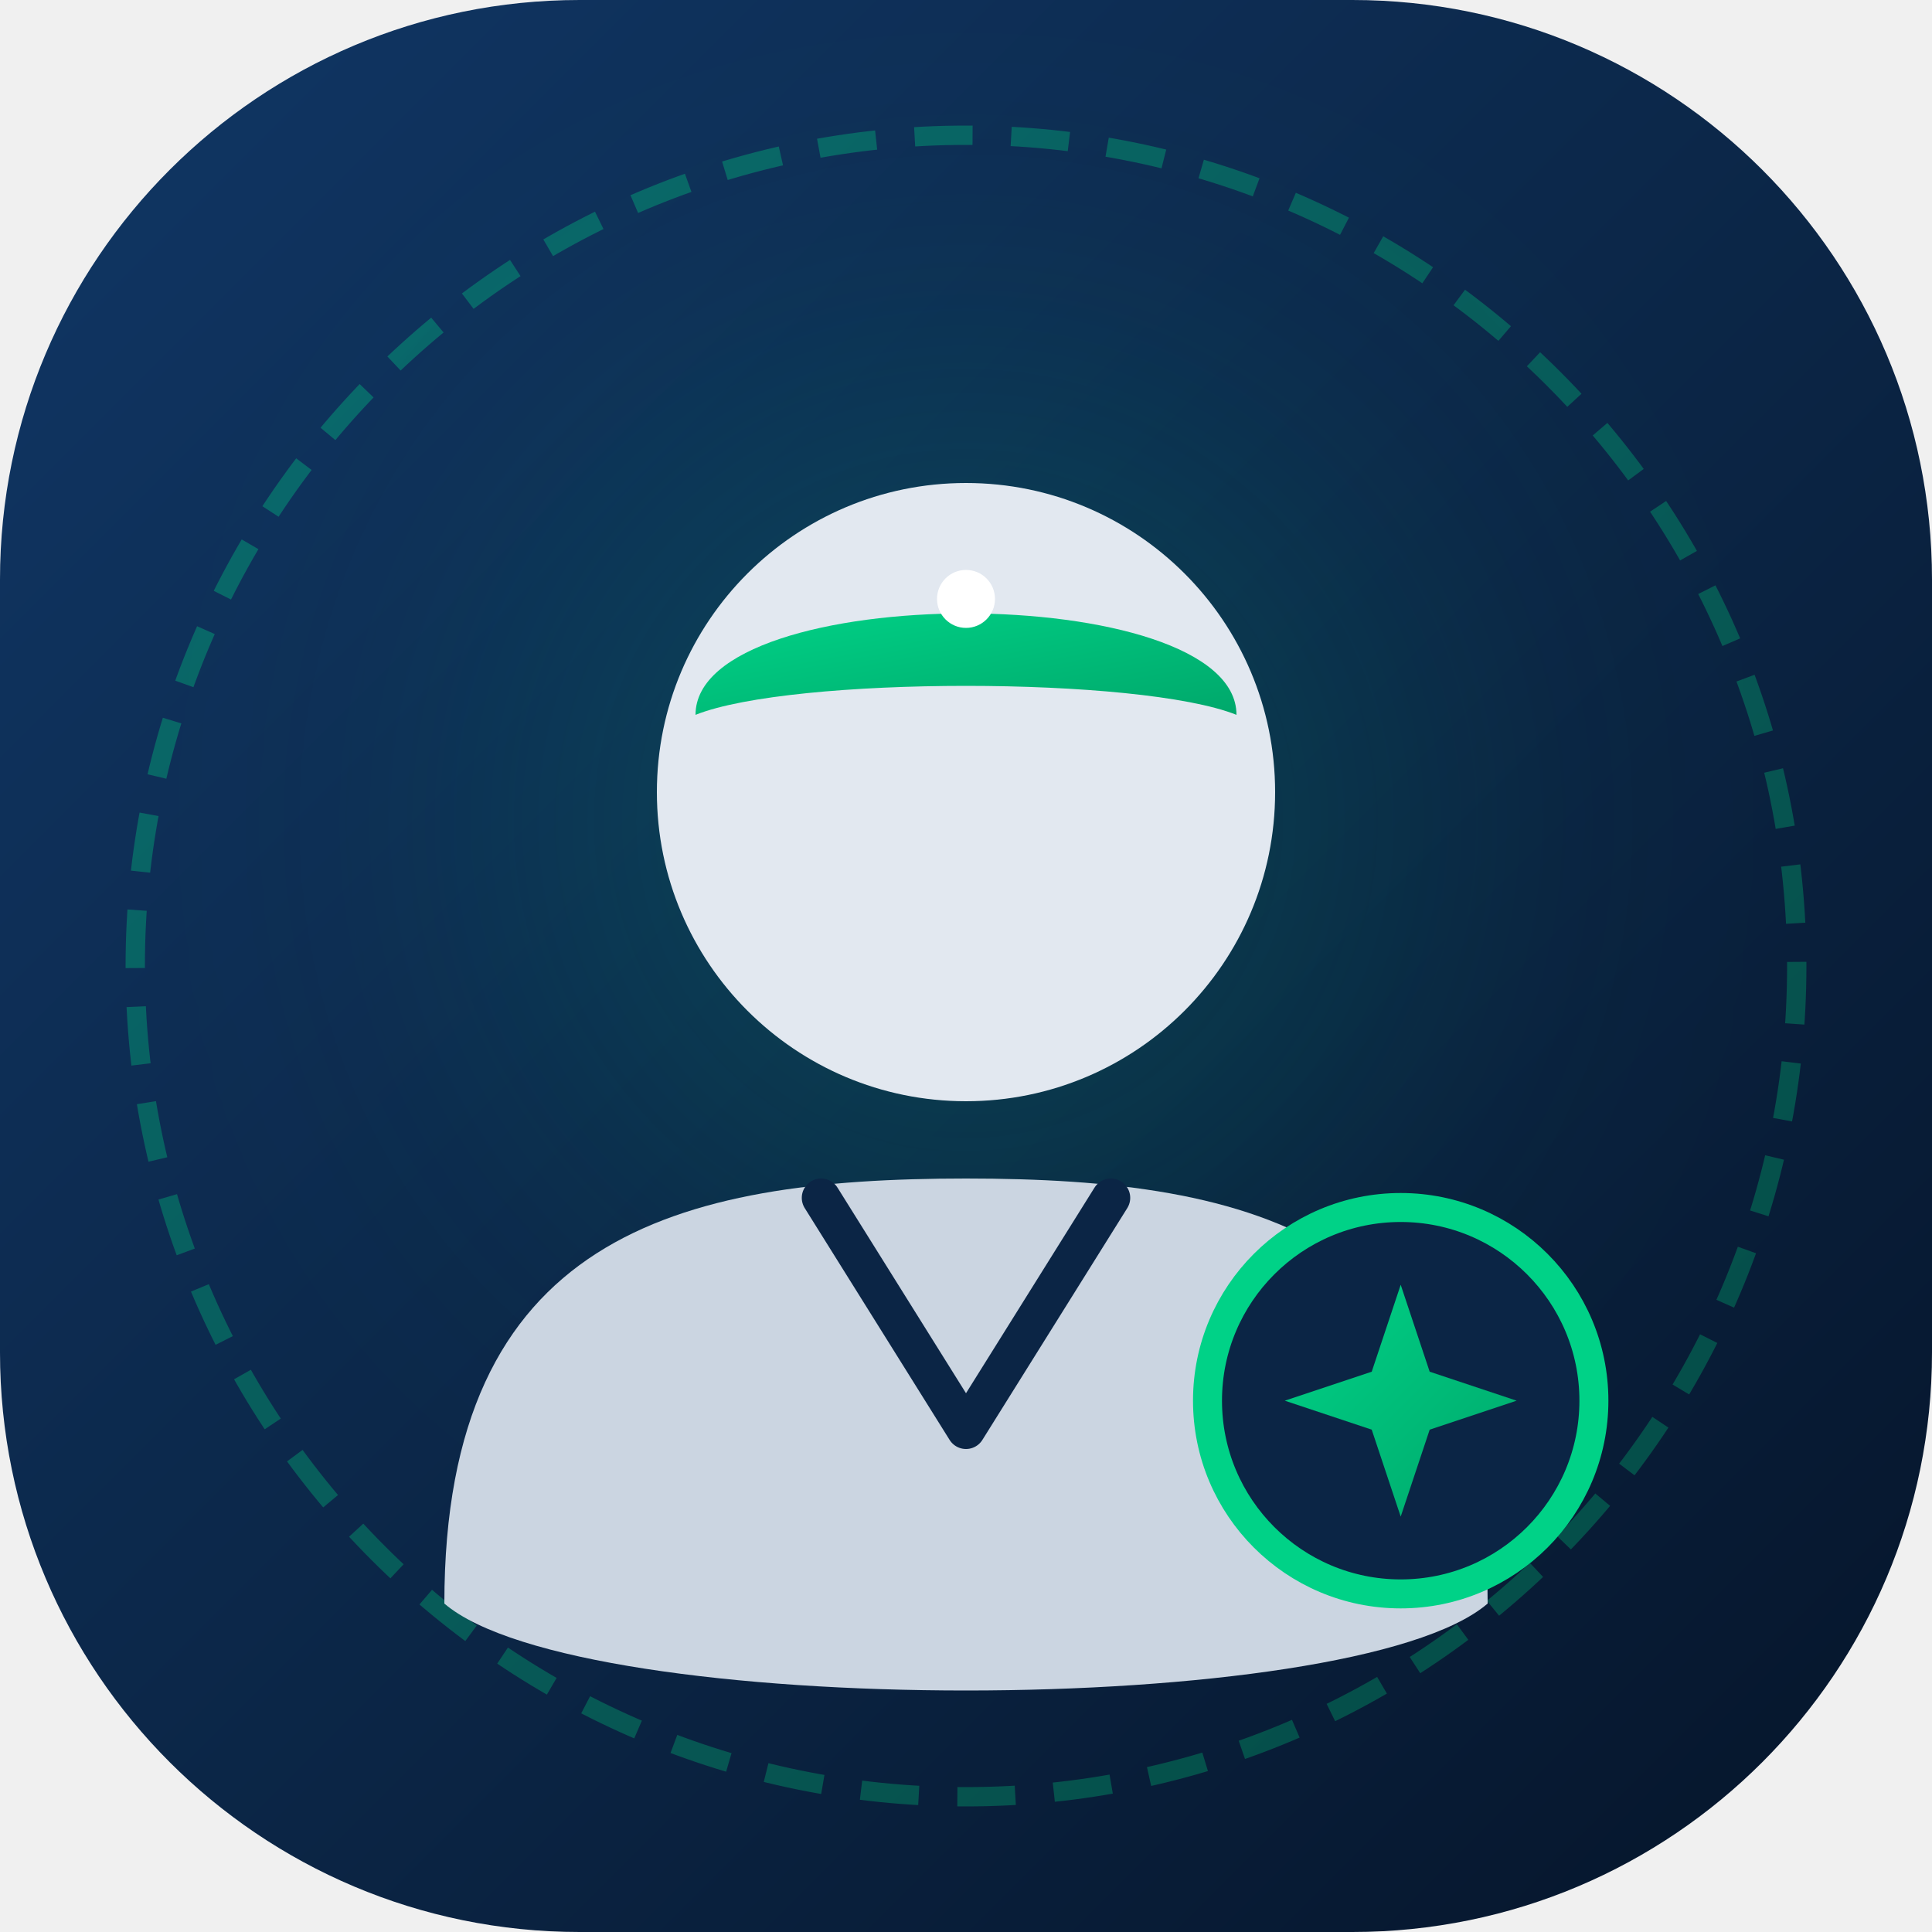
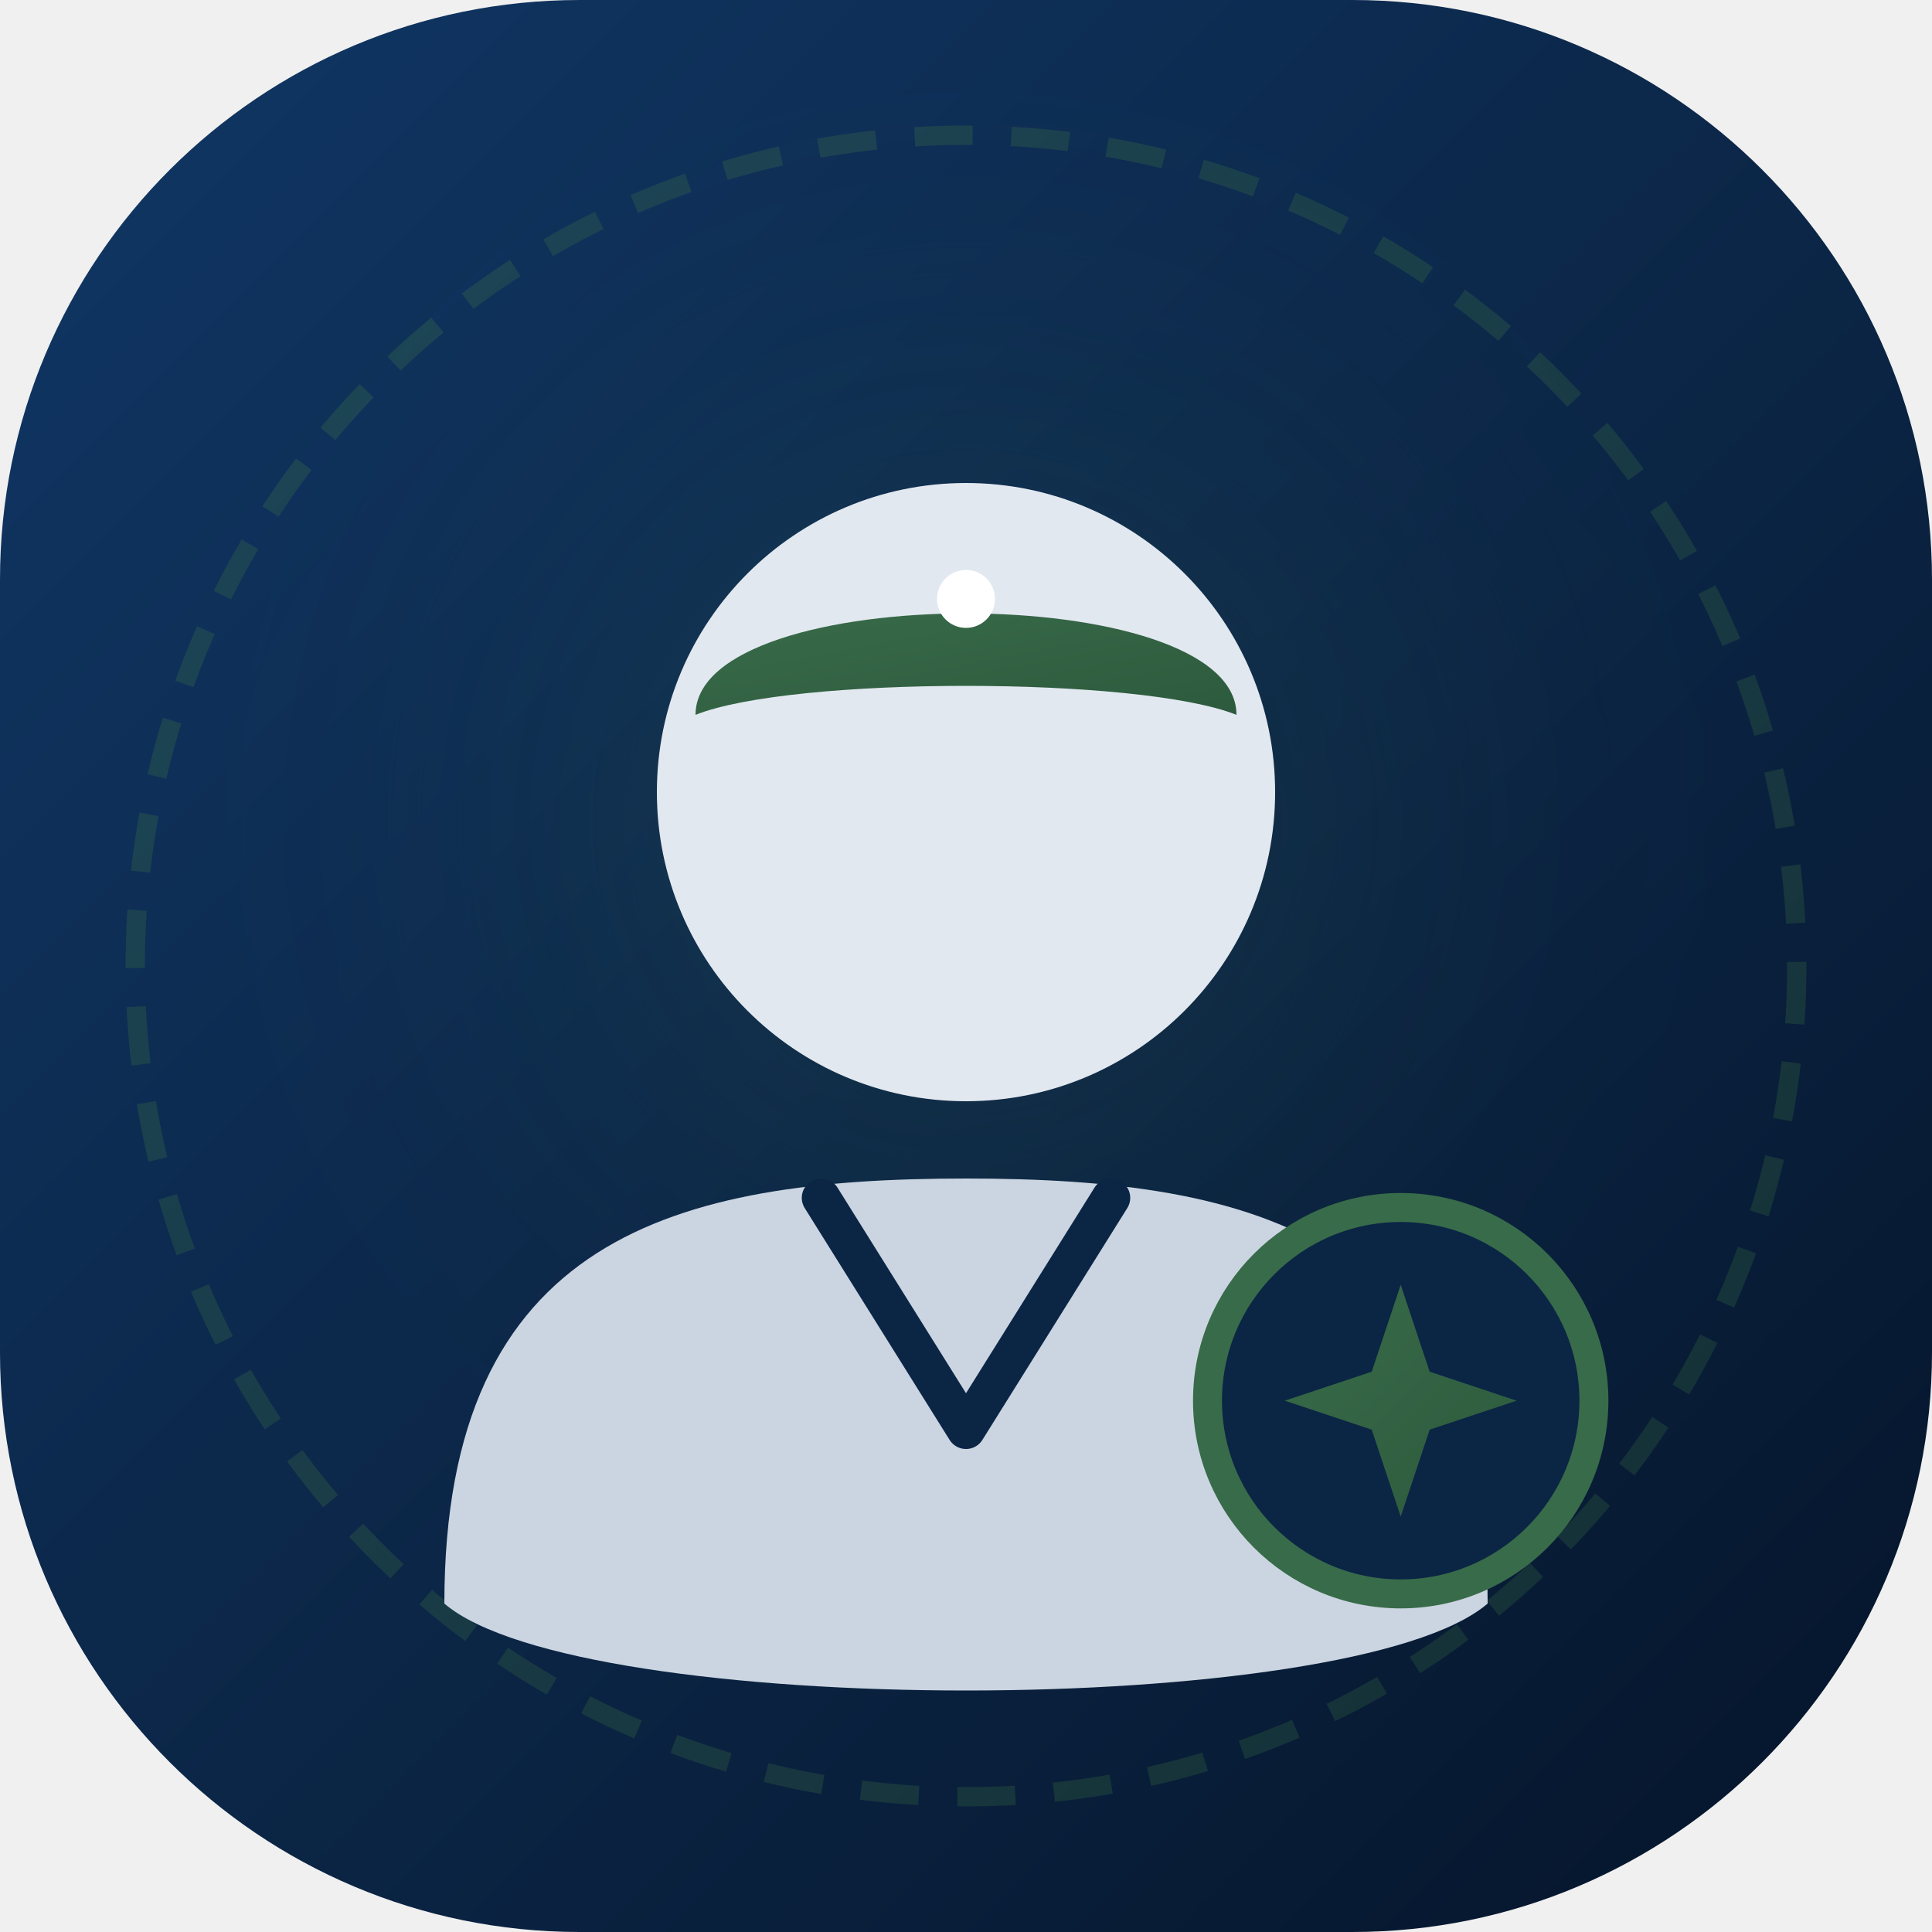
<svg xmlns="http://www.w3.org/2000/svg" viewBox="0 0 200 200" width="200" height="200">
  <defs>
    <linearGradient id="bgGrad" x1="0%" y1="0%" x2="100%" y2="100%">
      <stop offset="0%" stop-color="#103766" />
      <stop offset="55%" stop-color="#0B2545" />
      <stop offset="100%" stop-color="#051429" />
    </linearGradient>
    <linearGradient id="accentGrad" x1="0%" y1="0%" x2="100%" y2="100%">
-       <stop offset="0%" stop-color="#00D287" />
-       <stop offset="100%" stop-color="#00A86B" />
+       <stop offset="0%" stop-color="#386B49" />
+       <stop offset="100%" stop-color="#2D5A3D" />
    </linearGradient>
    <linearGradient id="shieldGrad" x1="0%" y1="0%" x2="100%" y2="100%">
      <stop offset="0%" stop-color="#ffffff" stop-opacity="0.25" />
      <stop offset="100%" stop-color="#ffffff" stop-opacity="0.08" />
    </linearGradient>
  </defs>
  <rect width="200" height="200" rx="60" fill="url(#bgGrad)" />
  <circle cx="100" cy="100" r="86" fill="none" stroke="url(#accentGrad)" stroke-width="2" stroke-opacity="0.35" stroke-dasharray="6 4" />
-   <circle cx="100" cy="85" r="45" fill="#00D287" opacity="0.15" filter="blur(20px)" />
+   <circle cx="100" cy="85" r="45" fill="#386B49" opacity="0.15" filter="blur(20px)" />
  <circle cx="100" cy="82" r="32" fill="#E2E8F0" />
  <path d="M72 74 C72 60, 128 60, 128 74 C118 70, 82 70, 72 74 Z" fill="url(#accentGrad)" />
  <circle cx="100" cy="62" r="3" fill="#ffffff" />
  <path d="M46 166 C46 128, 70 122, 100 122 C130 122, 154 128, 154 166 C140 178, 60 178, 46 166 Z" fill="#CBD5E1" />
  <path d="M85 124 L100 148 L115 124" fill="none" stroke="#0B2545" stroke-width="4" stroke-linecap="round" stroke-linejoin="round" />
-   <circle cx="145" cy="145" r="20" fill="#0B2545" stroke="#00D287" stroke-width="3" />
+   <circle cx="145" cy="145" r="20" fill="#0B2545" stroke="#386B49" stroke-width="3" />
  <path d="M145 133 L148 142 L157 145 L148 148 L145 157 L142 148 L133 145 L142 142 Z" fill="url(#accentGrad)" />
</svg>
